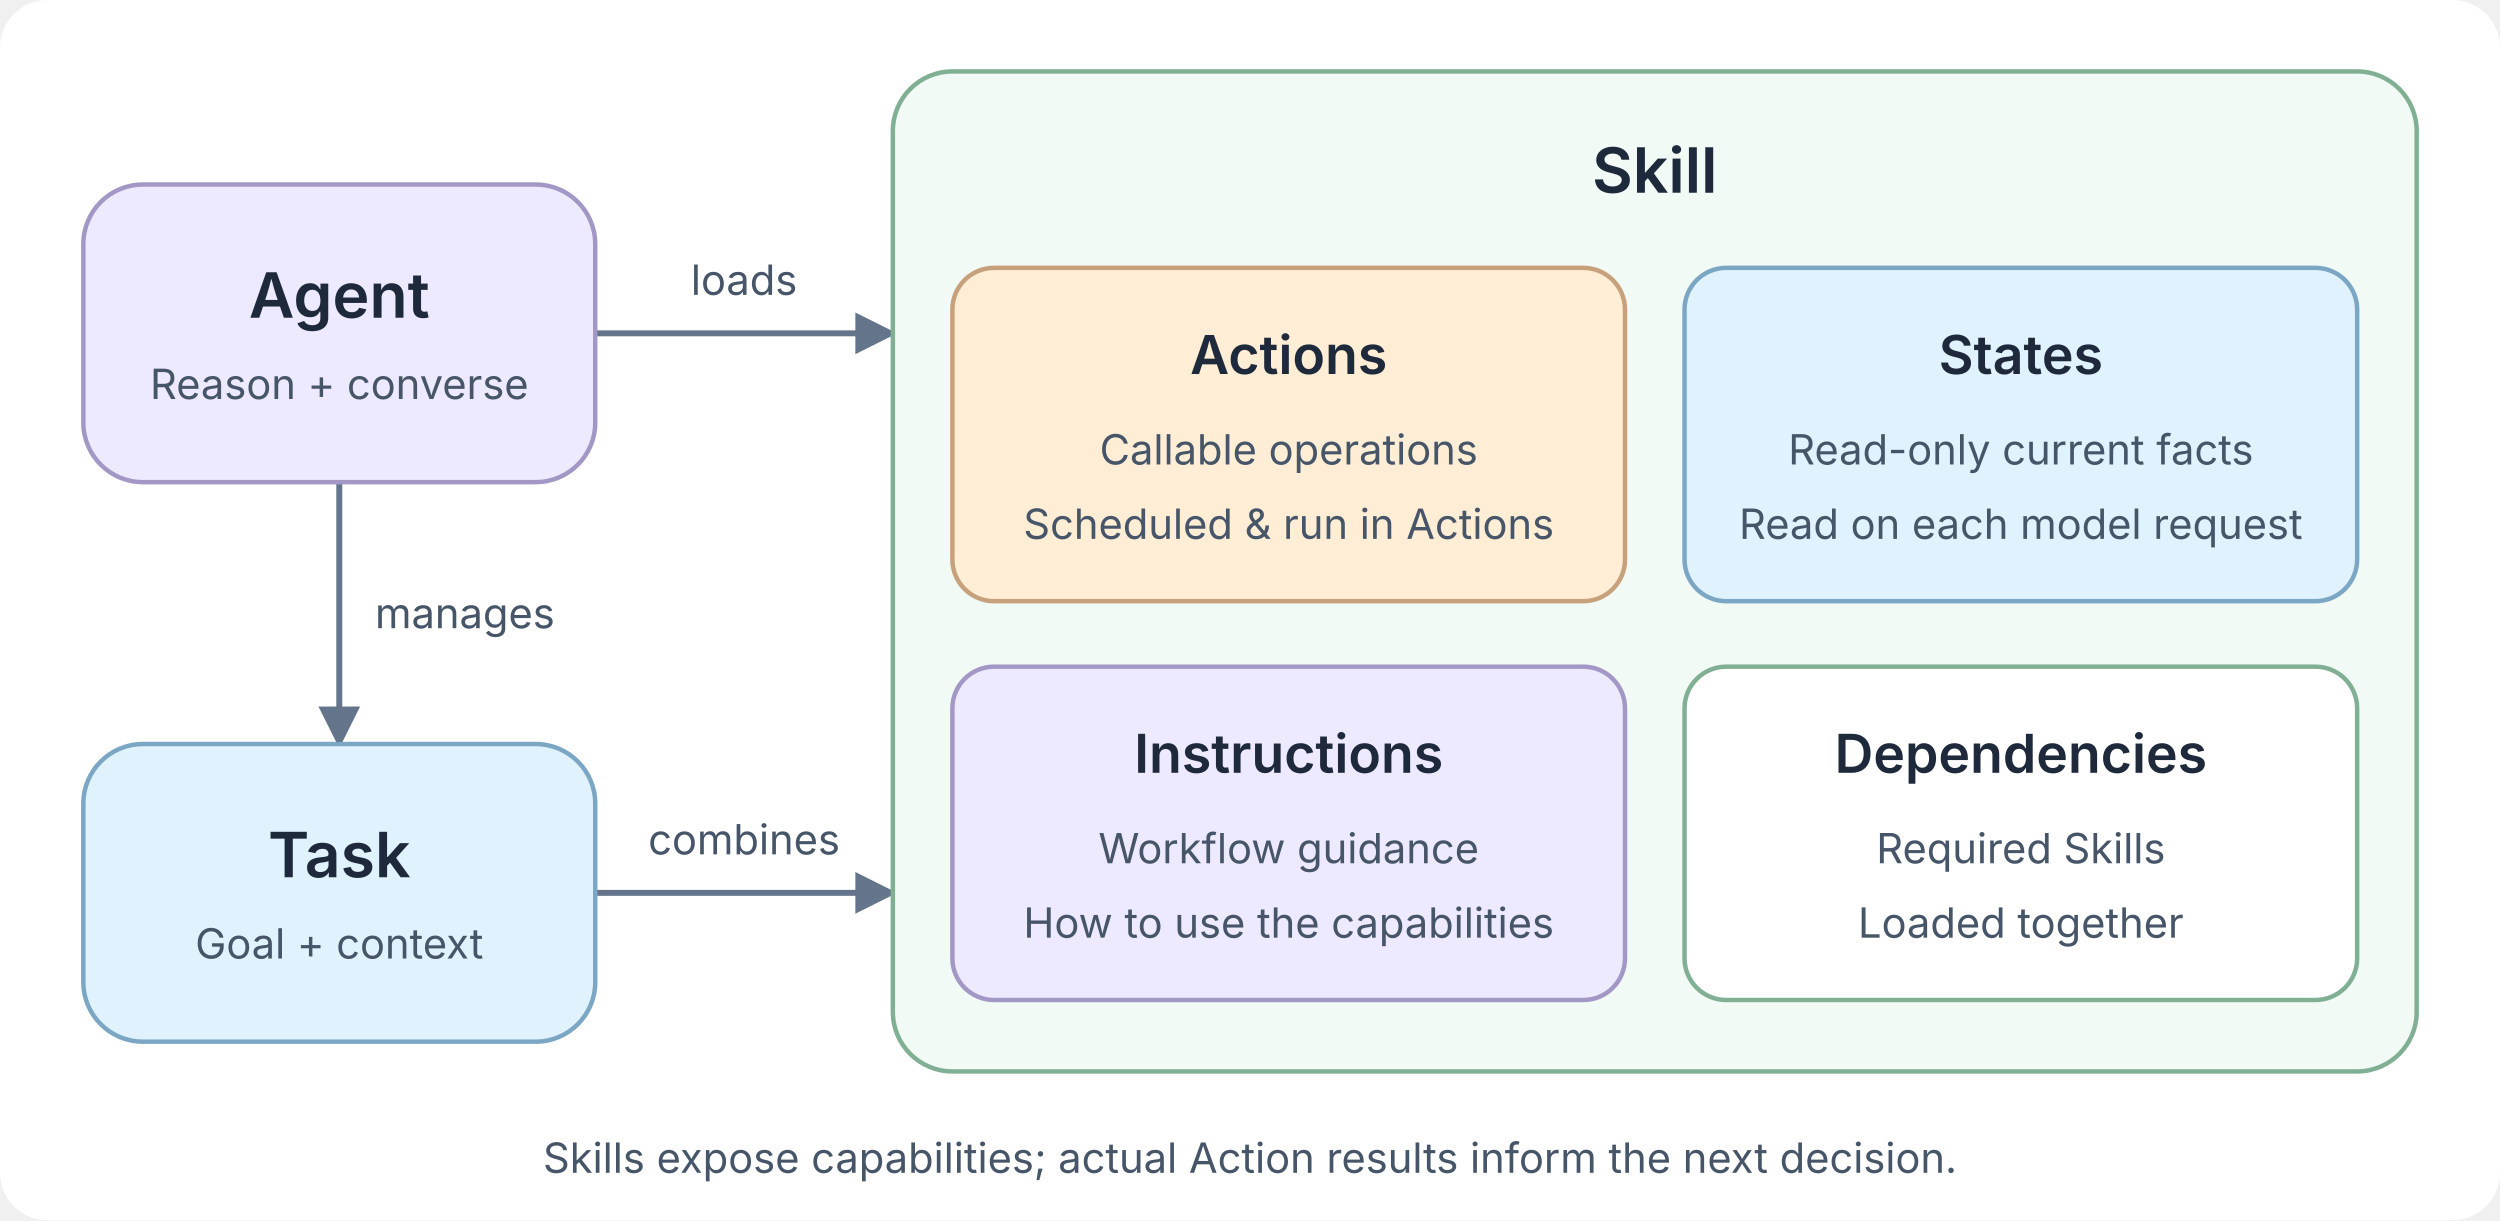
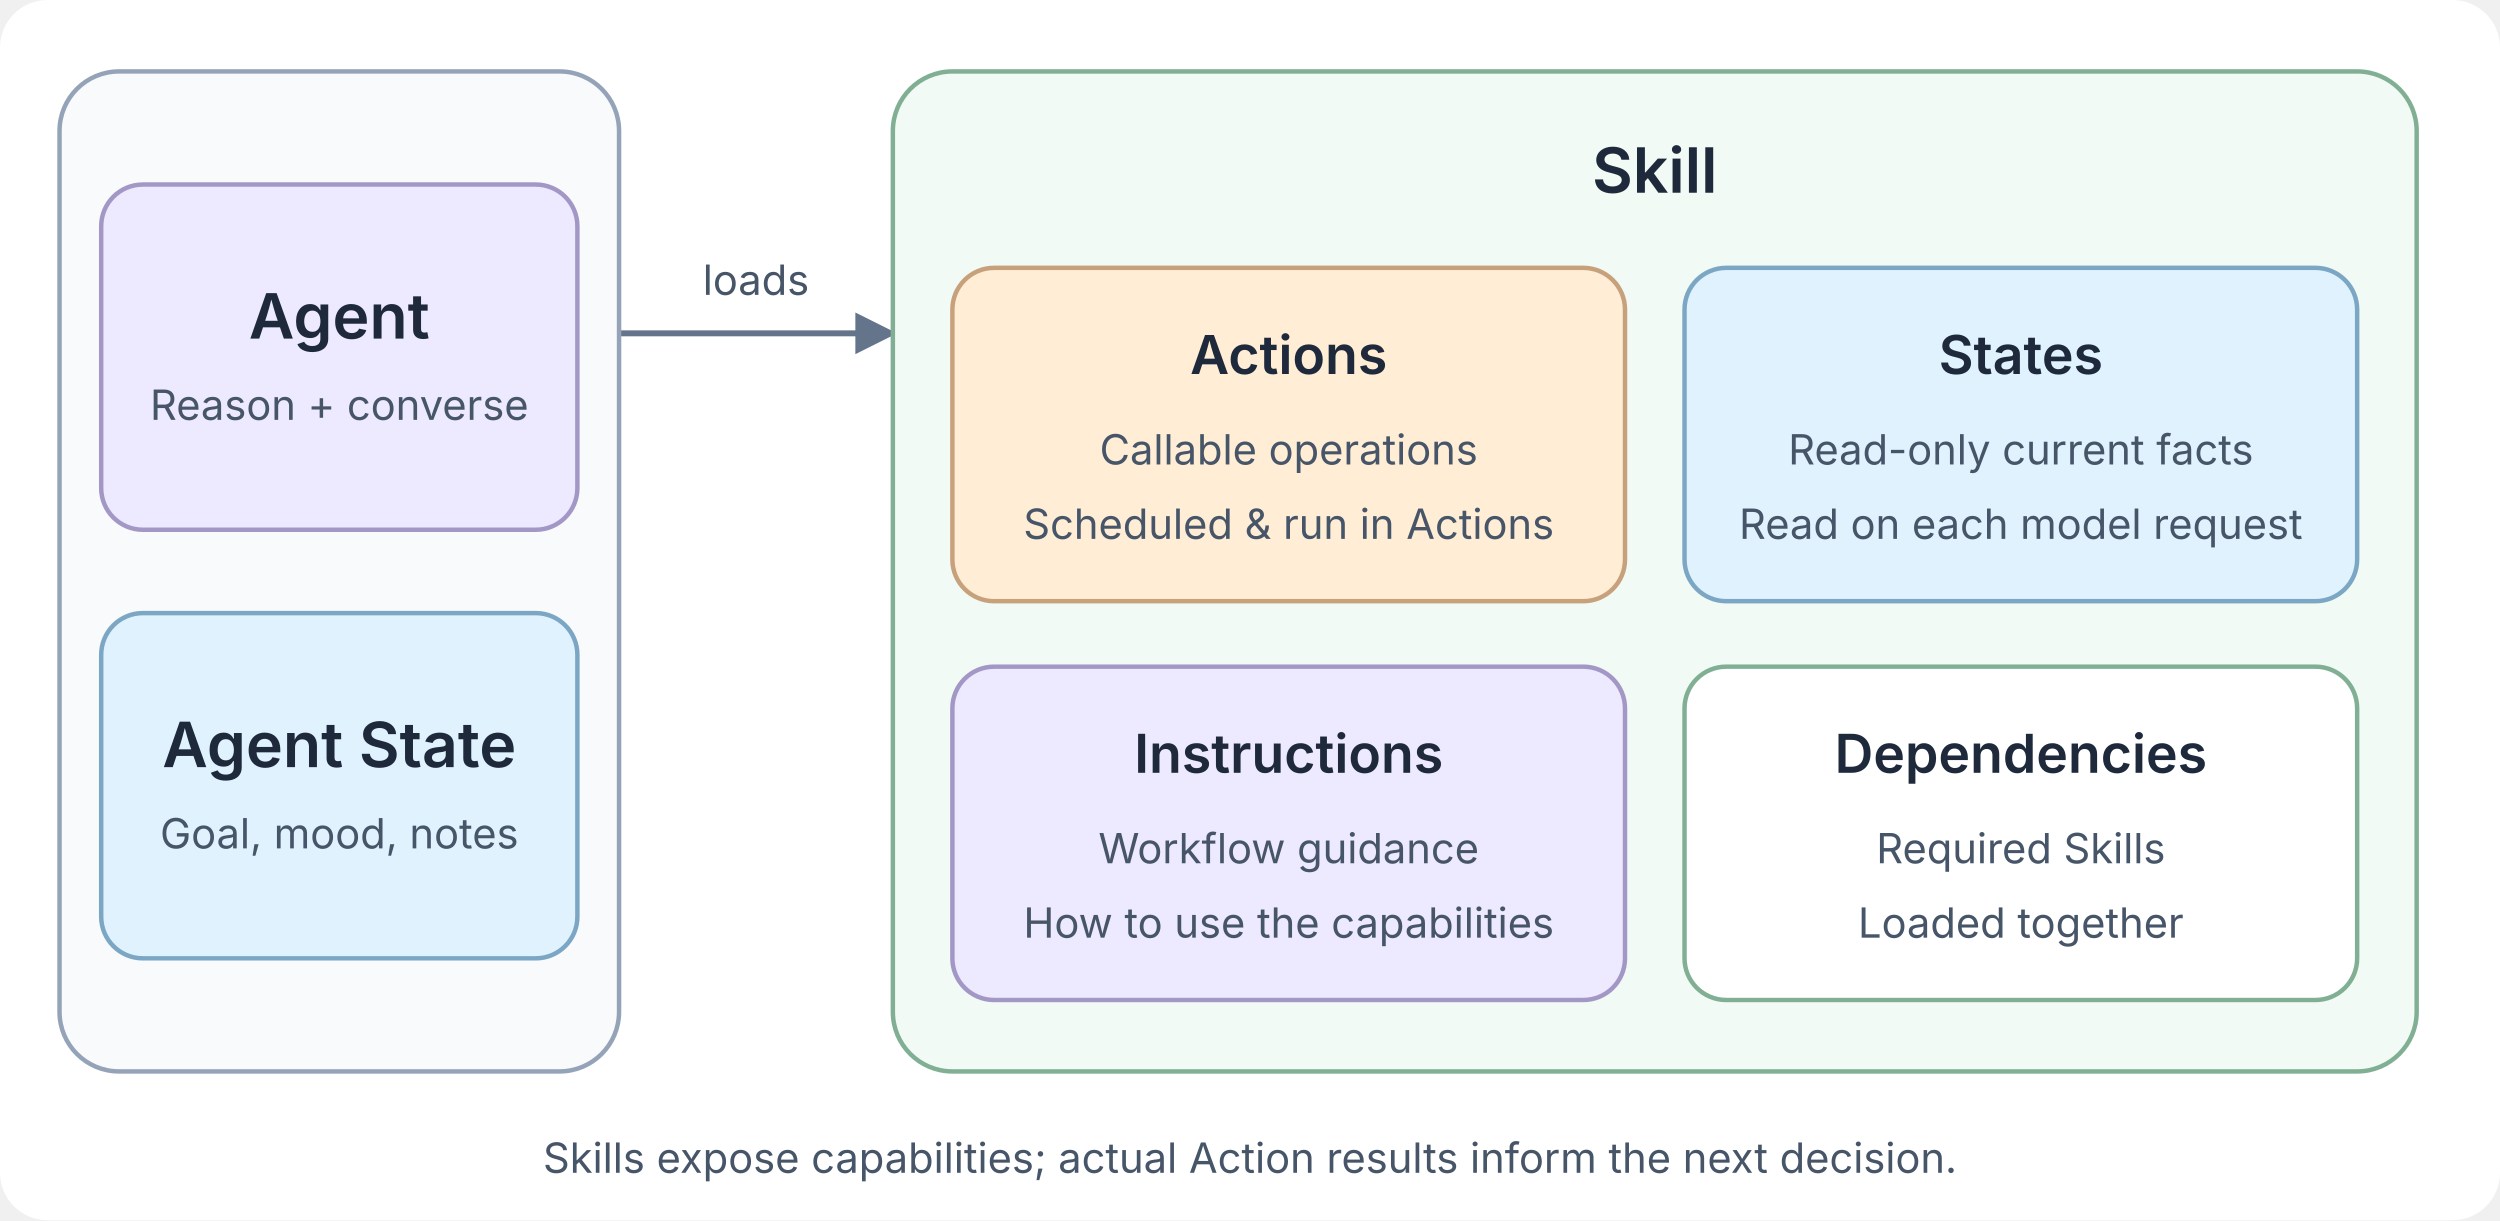
<svg xmlns="http://www.w3.org/2000/svg" width="840" height="410" viewBox="0 0 840 410" role="img" aria-labelledby="title description">
  <defs>
    <marker id="arrow" viewBox="0 0 10 10" refX="9" refY="5" markerWidth="7" markerHeight="7" orient="auto-start-reverse">
      <path d="M 0 0 L 10 5 L 0 10 z" fill="#64748b" />
    </marker>
  </defs>
  <rect width="840" height="410" rx="16" fill="#ffffff" />
  <g fill="none" stroke="#64748b" stroke-width="2" marker-end="url(#arrow)">
-     <path d="M 200 112 H 300" />
-     <path d="M 114 162 V 250" />
-     <path d="M 200 300 H 300" />
+     <path d="M 208 112 H 300" />
  </g>
  <g stroke-width="1.5">
-     <rect x="28" y="62" width="172" height="100" rx="20" fill="#ede9fe" stroke="#a397c6" />
-     <rect x="28" y="250" width="172" height="100" rx="20" fill="#e0f2fe" stroke="#7ba6c4" />
+     <rect x="20" y="24" width="188" height="336" rx="20" fill="#f8fafc" stroke="#94a3b8" />
+     <rect x="34" y="62" width="160" height="116" rx="14" fill="#ede9fe" stroke="#a397c6" />
+     <rect x="34" y="206" width="160" height="116" rx="14" fill="#e0f2fe" stroke="#7ba6c4" />
    <rect x="300" y="24" width="512" height="336" rx="20" fill="#f1faf4" stroke="#80af94" />
    <rect x="320" y="90" width="226" height="112" rx="14" fill="#ffedd5" stroke="#c7a17b" />
    <rect x="566" y="90" width="226" height="112" rx="14" fill="#e0f2fe" stroke="#7ba6c4" />
    <rect x="320" y="224" width="226" height="112" rx="14" fill="#ede9fe" stroke="#a397c6" />
    <rect x="566" y="224" width="226" height="112" rx="14" fill="#ffffff" stroke="#80af94" />
  </g>
  <g font-family="-apple-system, BlinkMacSystemFont, sans-serif" text-anchor="middle" dominant-baseline="middle">
    <g fill="#1e293b" font-size="21" font-weight="600">
-       <text x="114" y="99">Agent</text>
-       <text x="114" y="287">Task</text>
+       <text x="114" y="106">Agent</text>
+       <text x="114" y="250">Agent State</text>
      <text x="556" y="57">Skill</text>
    </g>
    <g fill="#1e293b" font-size="18" font-weight="600">
      <text x="433" y="119">Actions</text>
      <text x="679" y="119">States</text>
      <text x="433" y="253">Instructions</text>
      <text x="679" y="253">Dependencies</text>
    </g>
    <g fill="#475569" font-size="14">
-       <text x="114" y="129">Reason + converse</text>
-       <text x="114" y="317">Goal + context</text>
-       <text x="250" y="94">loads</text>
-       <text x="126" y="206" text-anchor="start">manages</text>
-       <text x="250" y="282">combines</text>
+       <text x="114" y="136">Reason + converse</text>
+       <text x="114" y="280">Goal, mood, notes</text>
+       <text x="254" y="94">loads</text>
      <text x="433" y="151">Callable operations</text>
      <text x="433" y="176">Scheduled &amp; run in Actions</text>
      <text x="679" y="151">Read-only current facts</text>
      <text x="679" y="176">Read on each model request</text>
      <text x="433" y="285">Workflow guidance</text>
      <text x="433" y="310">How to use the capabilities</text>
      <text x="679" y="285">Required Skills</text>
      <text x="679" y="310">Loaded together</text>
      <text x="420" y="389">Skills expose capabilities; actual Action results inform the next decision.</text>
    </g>
  </g>
</svg>
